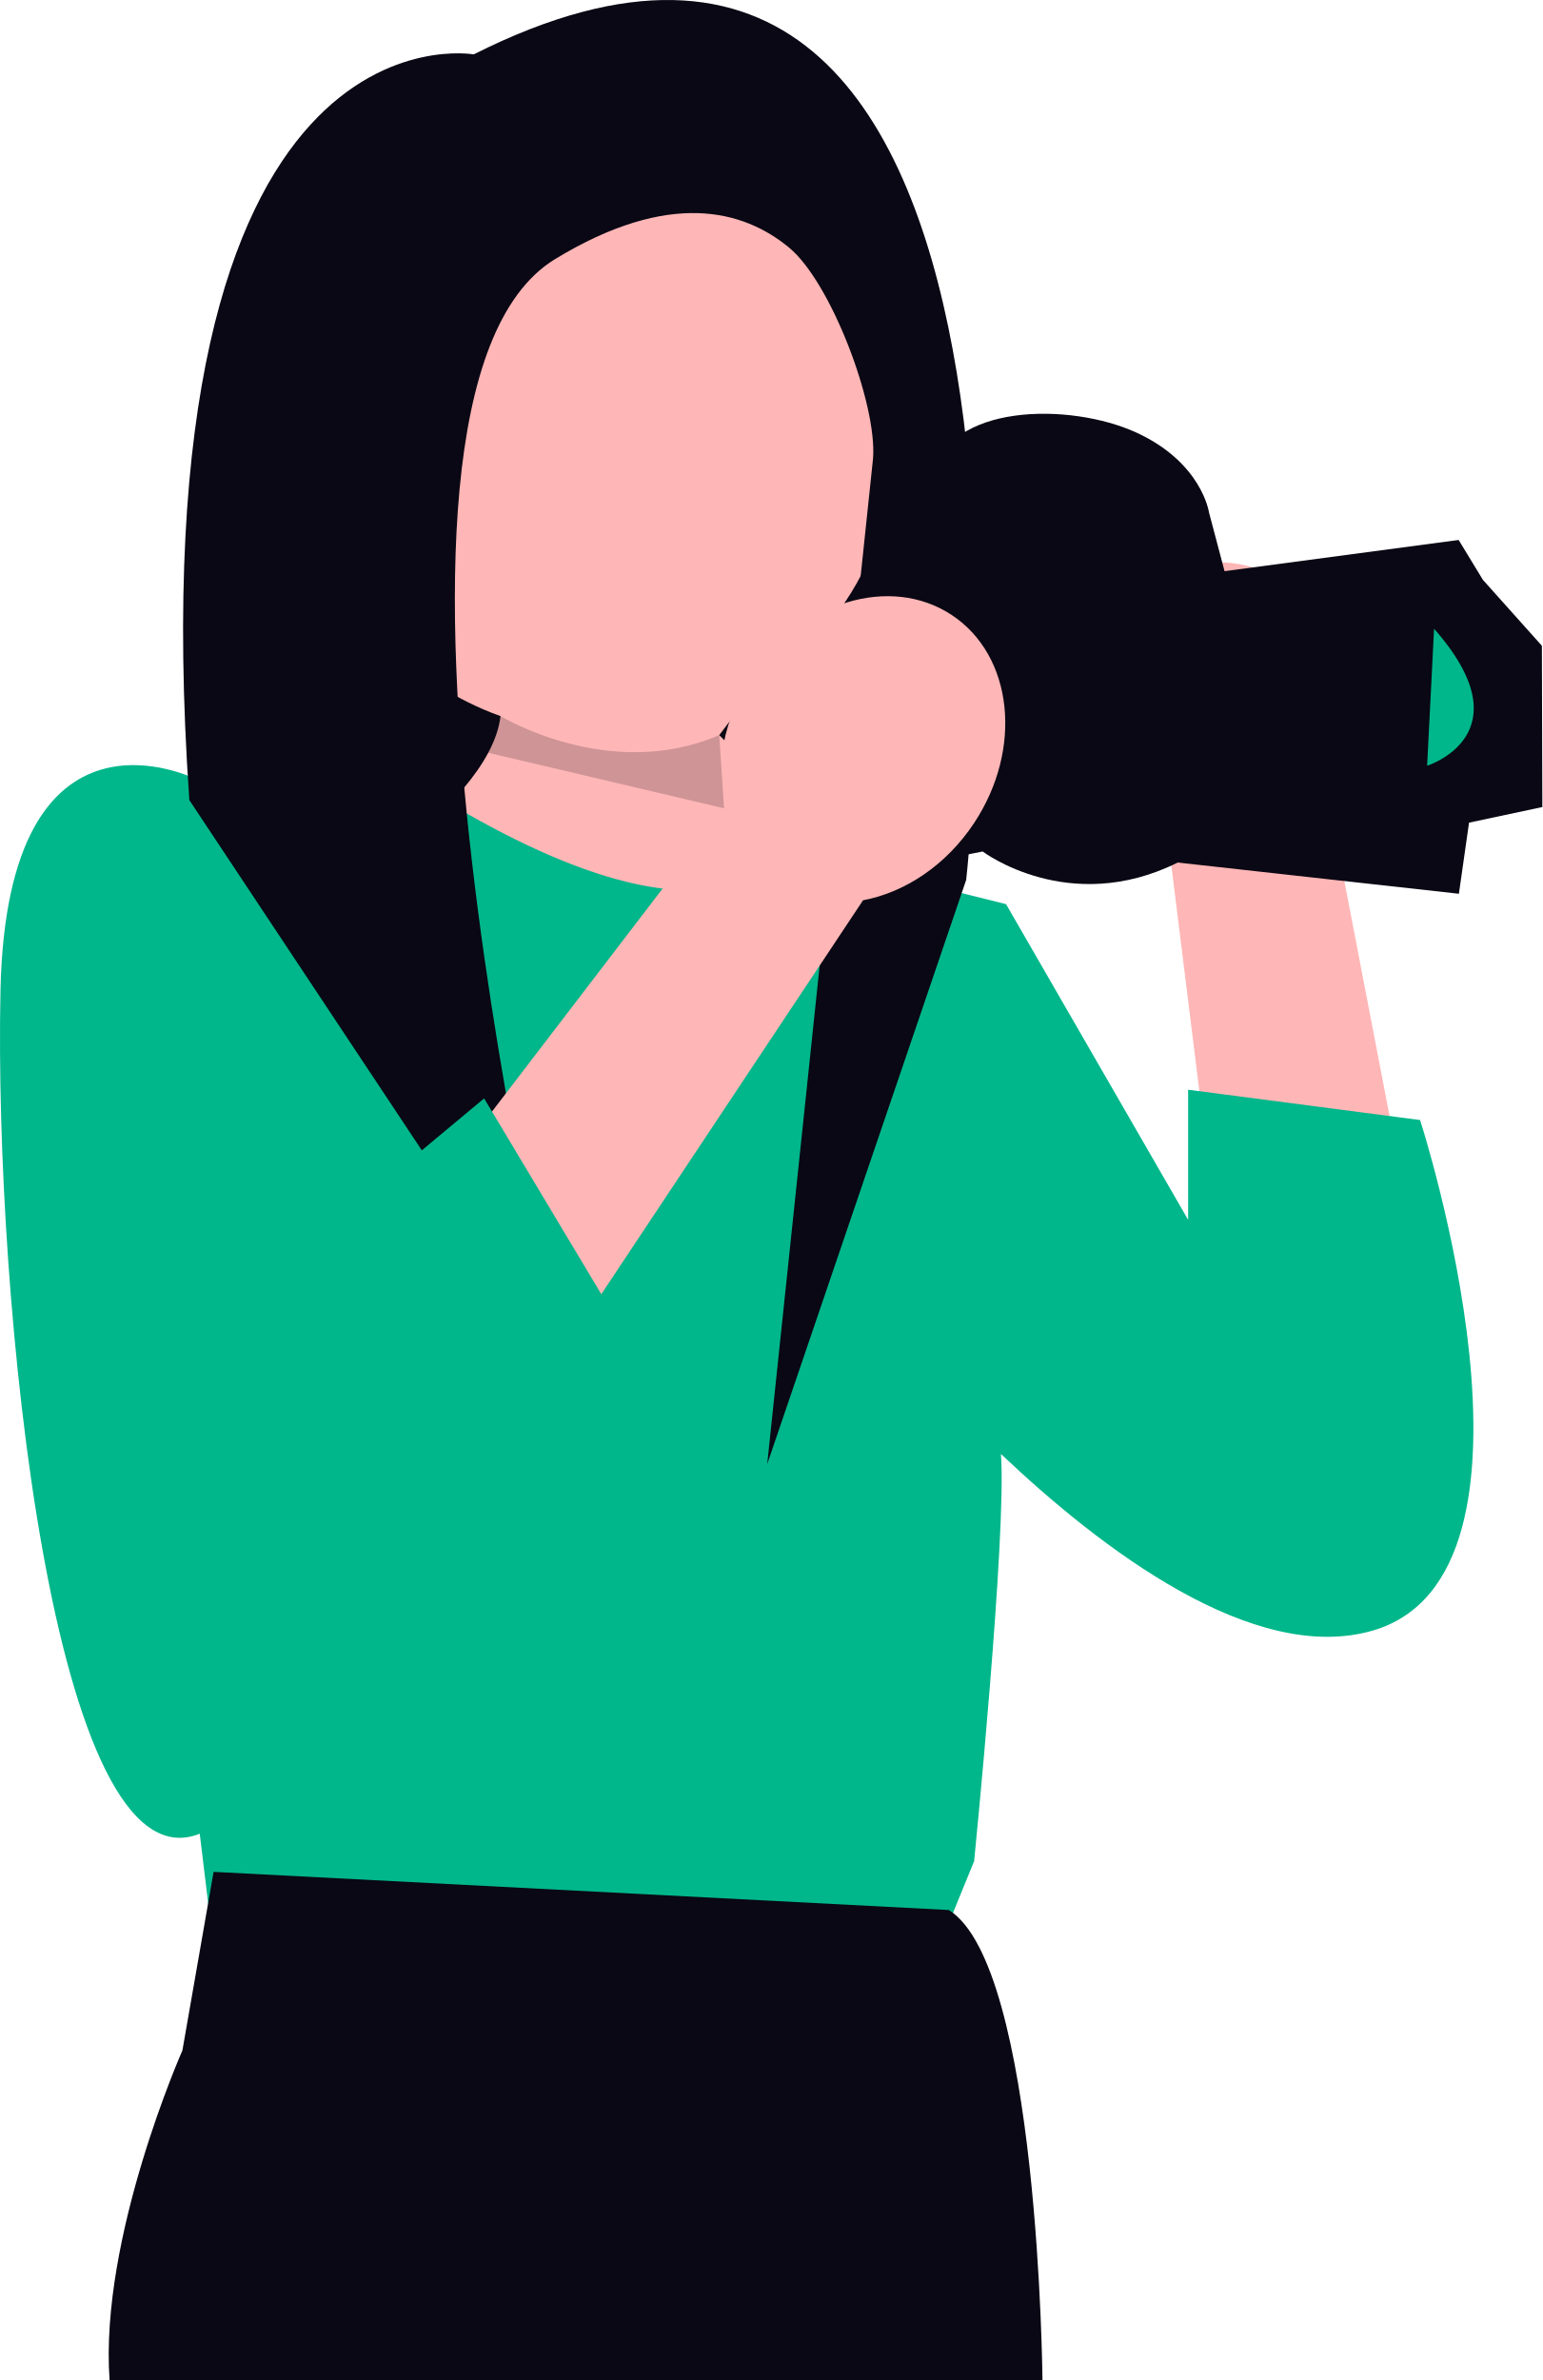
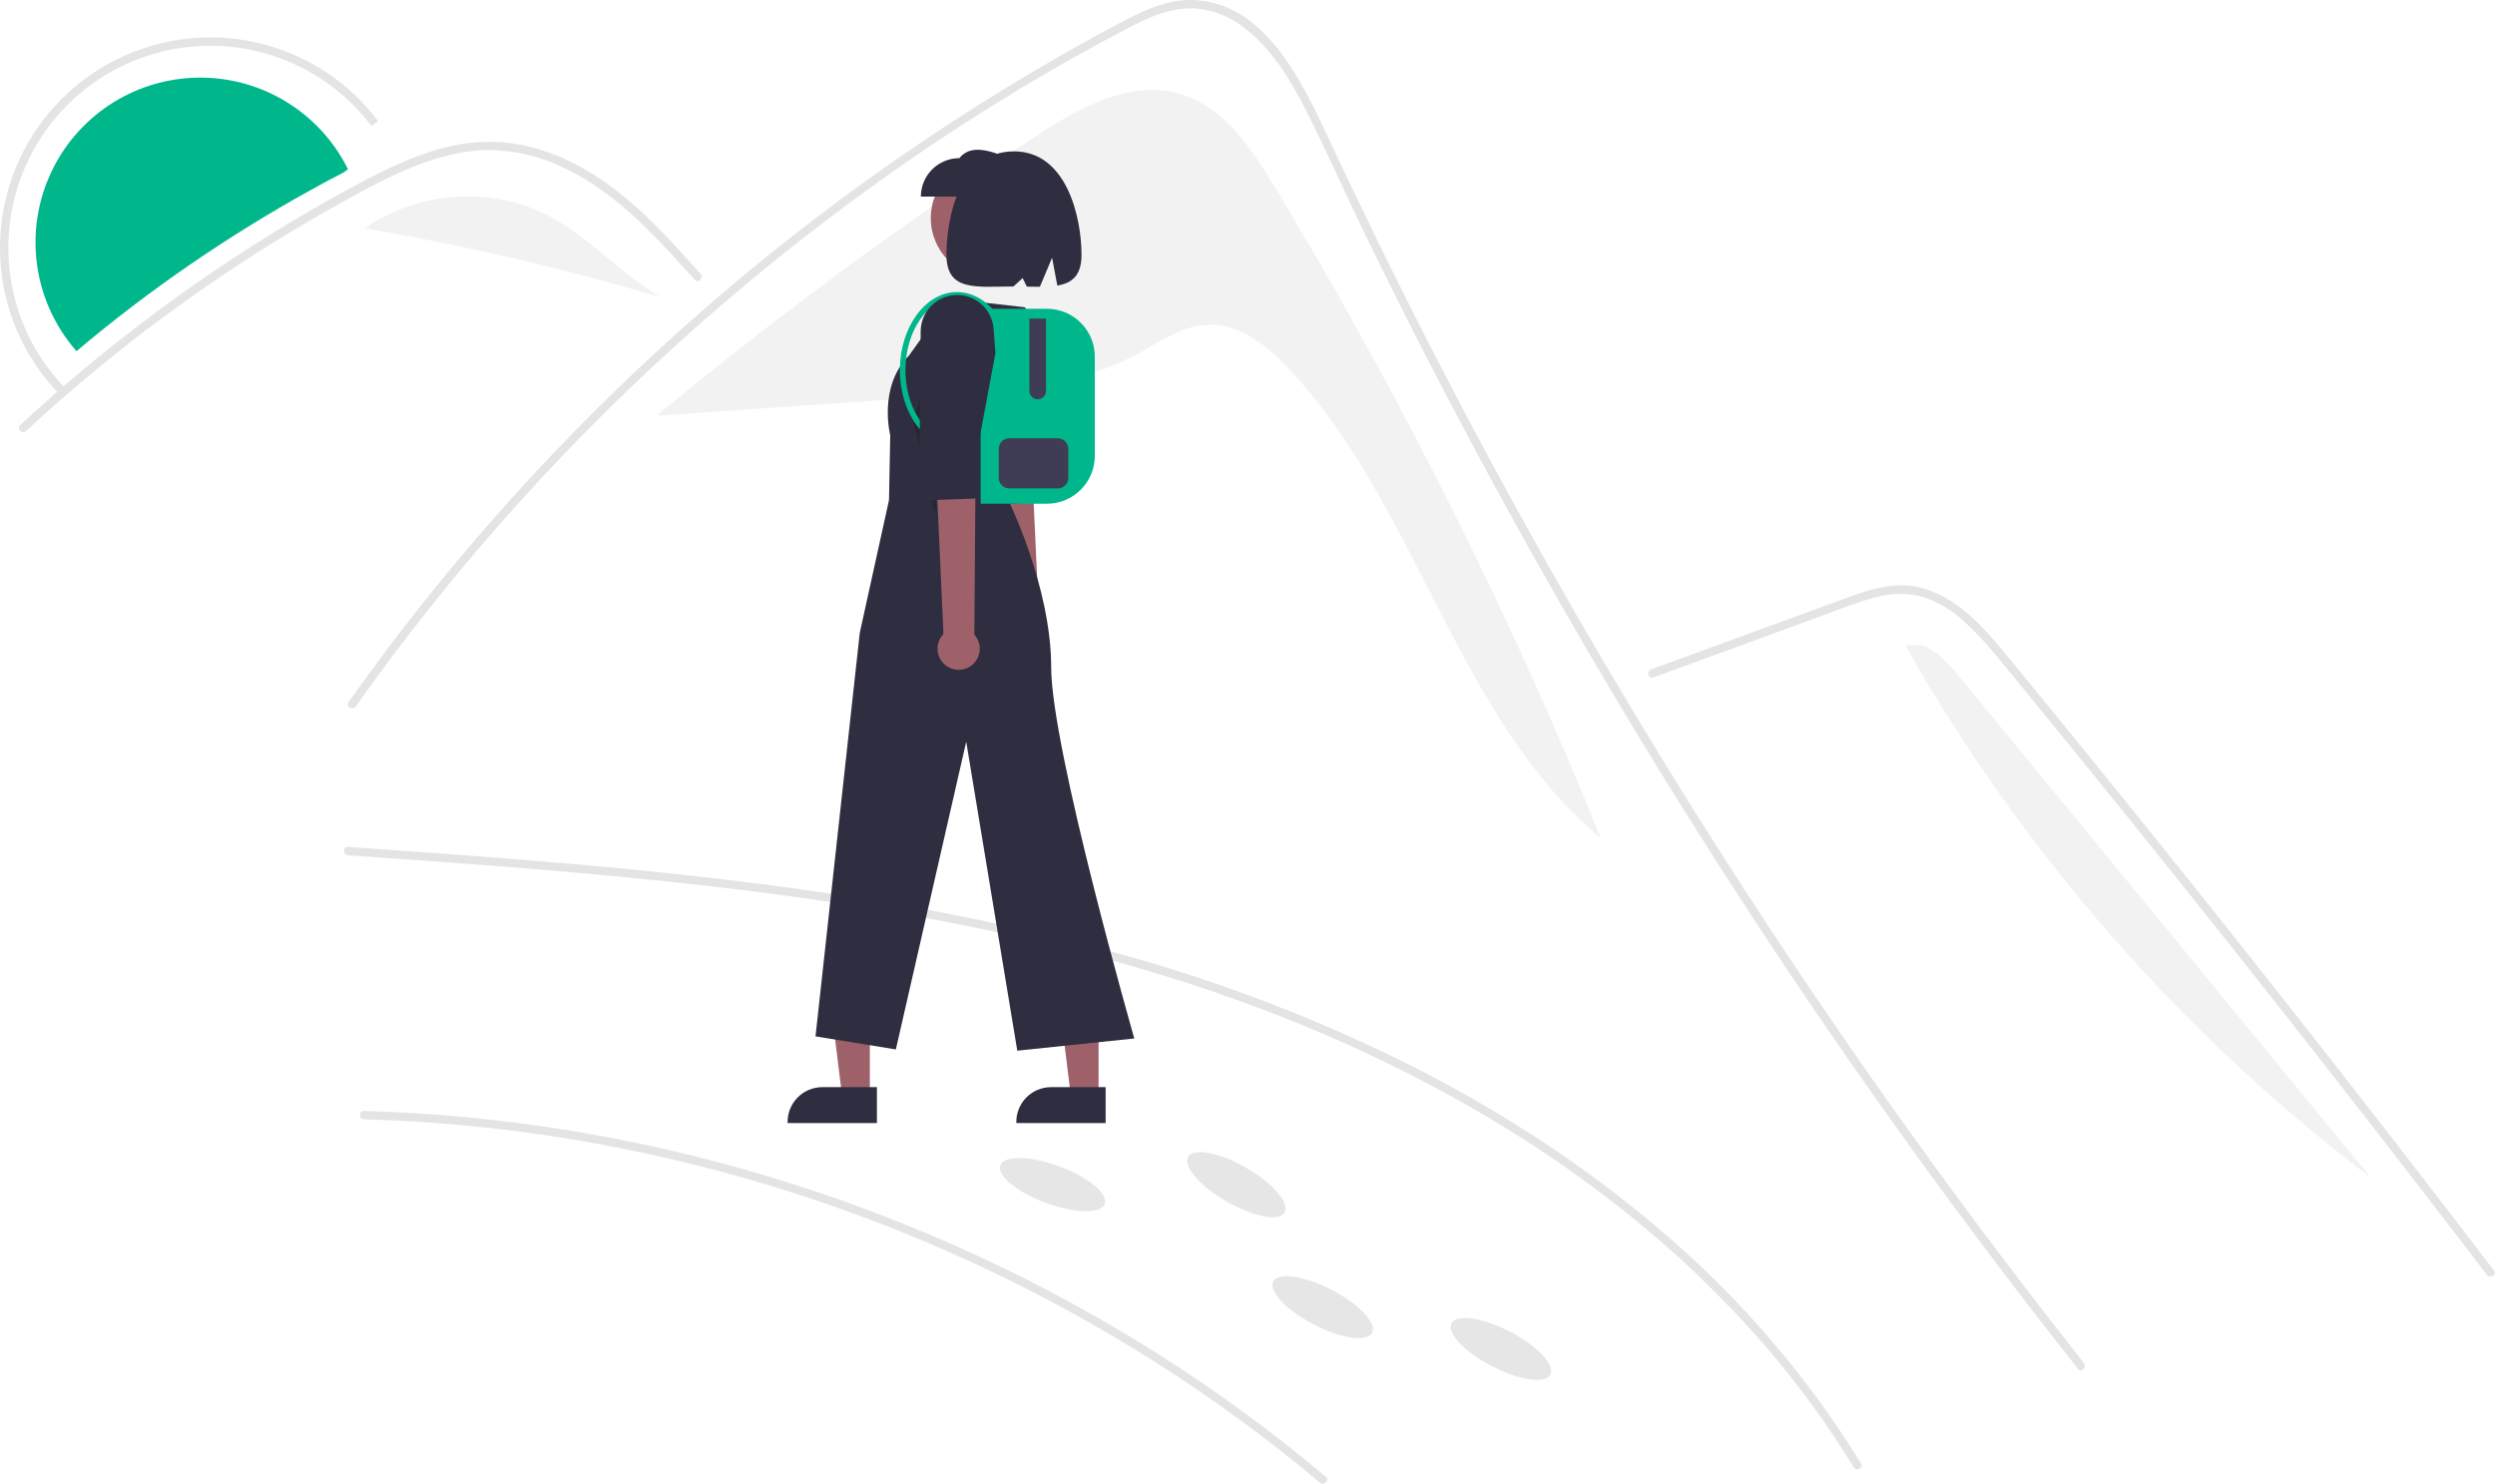
- <svg xmlns="http://www.w3.org/2000/svg" width="483.947" height="746.689" viewBox="0 0 483.947 746.689" role="img" artist="Katerina Limpitsouni" source="https://undraw.co/">
-   <rect x="120.298" y="145.142" width="168.875" height="202.096" fill="#090814" />
-   <path d="M98.108,159.633c-12.341-49.712,17.954-100.015,67.666-112.356,49.712-12.341,100.016,17.954,112.357,67.666,10.008,40.316-8.029,81.018-41.72,101.547l-10.736,14.144,63.141,63.007-92.343,79.309-104.651-84.083s61.782-34.126,65.226-64.201c-28.291-10.09-51.161-33.696-58.94-65.033Z" fill="#ffb6b6" />
-   <path d="M418.744,260.424l35.927,186.674-62.842,20.069-24.426-196.749c-11.152-7.27-19.888-20.045-22.937-35.71-5.336-27.41,8.728-53.209,31.412-57.625,22.684-4.416,45.398,14.225,50.734,41.635,3.049,15.665-.257,30.785-7.867,41.707Z" fill="#ffb6b6" />
-   <path d="M445.59,351.392l-72.785-9.507v40.807l-57.13-99.025-69.699-17.393s-19.111,39.307-112.028-18.517l-72.364-3.265S2.18,214.379.151,310.817c-2.029,96.439,16.336,283.031,62.522,264.483l4.353,35.91,225.798,4.116,12.836-31.431s10.293-102.867,8.408-127.738c31.625,29.995,79.16,66.06,116.41,55.485,61.385-17.426,15.111-160.25,15.111-160.25Z" fill="#00b78b" />
-   <path d="M67.025,587.27l-9.794,56.041s-26.044,58.688-22.852,103.377h292.721s-1.09-129.877-29.381-147.449l-230.695-11.97Z" fill="#090814" />
-   <path d="M148.639,17.063S41.794-2.108,59.408,251.022l116.259,175.118s-73.141-301.278-1.455-344.874c35.843-21.798,59.103-15.405,73.402-3.562,13.127,10.872,27.591,49.057,26.333,66.055l-33.221,315.603,62.436-183.311S343.452-81.06,148.639,17.063Z" fill="#090814" />
-   <path d="M271.178,208.817l-30.587,71.586,67.746-13.258s27.046,20.466,61.204,3.464l88.221,9.794,3.187-22.308,22.999-4.897-.147-50.6-18.499-20.675-7.617-12.514-73.452,9.794-4.897-18.499s-2.241-15.613-22.852-25.028c-20.61-9.415-59.347-9.356-64.203,14.146-4.855,23.502-21.101,58.996-21.101,58.996Z" fill="#090814" />
-   <path d="M270.803,282.448l-105.218,158.326-58.888-29.733,120.483-157.451c-2.859-13.002-.135-28.237,8.67-41.547,15.406-23.29,43.52-31.833,62.795-19.083,19.274,12.75,22.41,41.966,7.003,65.256-8.805,13.31-21.761,21.777-34.844,24.232Z" fill="#ffb6b6" />
-   <path d="M14.196,360.931s67.621,167.185,119.208,139.284c51.587-27.901,64.747-78.349,64.747-78.349l-46.248-77.261-29.381,24.484-37.542-74.54" fill="#00b78b" />
-   <path d="M157.048,224.665s34.198,20.864,68.627,5.968l1.505,22.956-73.982-17.425,3.85-11.499Z" fill="#090814" opacity=".2" />
-   <path d="M449.974,197.249l-2.176,42.983s31.413-9.804,2.176-42.983Z" fill="#00b78b" />
+ <svg xmlns="http://www.w3.org/2000/svg" width="895.929" height="532.793" viewBox="0 0 895.929 532.793" role="img" artist="Katerina Limpitsouni" source="https://undraw.co/">
+   <path d="M609.574,250.425c-8.366-13.837-18.279-28.61-33.804-33.128-17.979-5.232-36.448,5.162-52.114,15.418a1518.606,1518.606,0,0,0-135.147,99.575l.047.537q50.424-3.477,100.849-6.955c24.288-1.675,49.41-3.581,70.873-15.07,8.145-4.36,16.084-10.184,25.313-10.59,11.467-.504,21.465,7.504,29.322,15.871,46.477,49.492,59.927,125.177,112.07,168.66A1654.786,1654.786,0,0,0,609.574,250.425Z" transform="translate(-152.0356 -183.6036)" fill="#f2f2f2" />
+   <path d="M277,244.395c-.547.394-1.094.789-1.64,1.175-4.026,2.026-7.98,4.187-11.915,6.366q-11.082,6.132-21.876,12.803-21.477,13.274-41.609,28.573-10.436,7.935-20.442,16.389c-.484-.529-.95-1.076-1.407-1.632-.108-.135-.224-.269-.323-.412a59.179,59.179,0,1,1,97.958-65.664c.063.108.126.224.179.332Q276.489,243.346,277,244.395Z" transform="translate(-152.0356 -183.6036)" fill="#00b78b" />
+   <path d="M282.749,585.549a546.939,546.939,0,0,1,72.657,6.853,564.487,564.487,0,0,1,204.104,75.736,547.257,547.257,0,0,1,59.584,42.167q3.477,2.83,6.906,5.717c1.469,1.235,3.601-.877,2.121-2.121a553.001,553.001,0,0,0-59.249-43.455,562.436,562.436,0,0,0-64.376-35.232,571.35,571.35,0,0,0-68.49-26.673,563.482,563.482,0,0,0-71.253-17.576,553.19,553.19,0,0,0-72.756-8.088q-4.623-.204-9.248-.328c-1.931-.053-1.93,2.947,0,3Z" transform="translate(-152.0356 -183.6036)" fill="#e4e4e4" />
+   <path d="M276.995,490.724c43.579,3.048,87.174,6.147,130.58,11.159,43.45,5.017,86.748,11.985,129.17,22.753C574.248,534.154,610.988,546.687,645.952,563.324c32.69,15.554,63.876,34.524,92.029,57.33,27.759,22.488,52.579,48.738,72.435,78.486q3.753,5.622,7.266,11.397c1.004,1.646,3.6.14,2.59-1.514a350.705,350.705,0,0,0-69.843-81.83c-27.416-23.791-58.033-43.773-90.349-60.245A571.836,571.836,0,0,0,554.354,526.225C512.127,514.408,468.875,506.643,425.414,501.056c-43.85-5.637-87.946-9.054-132.034-12.181q-8.192-.581-16.385-1.152c-1.927-.135-1.918,2.866,0,3Z" transform="translate(-152.0356 -183.6036)" fill="#e4e4e4" />
+   <path d="M898.264,675.208q-7.709-9.735-15.31-19.56Q821.034,575.563,766.554,490.068q-37.005-58.065-70.34-118.36-15.87-28.665-30.87-57.78-11.64-22.575-22.76-45.42c-2.12-4.35-4.18-8.72-6.23-13.1-4.83-10.3-9.57-20.65-14.66-30.81-5.8-11.58-12.86-23.72-23.51-31.5a32.076,32.076,0,0,0-16.71-6.43c-8.67-.56-16.67,3.02-24.19,6.93-55.02,28.69-106.53,64.66-153.12,105.59a797.156,797.156,0,0,0-124.4,138.09c-1.1,1.57-3.7.07-2.59-1.51q6.555-9.27,13.37-18.34a801.562,801.562,0,0,1,204.64-190.88q19.906-12.9,40.56-24.59c6.94-3.93,13.91-7.81,21-11.45,6.95-3.57,14.33-6.78,22.27-6.9,27.02-.42,41.01,30.18,50.62,50.77q4.53,9.72,9.17,19.38,17.535,36.675,36.42,72.68,11.655,22.23,23.82,44.2,37.86,68.415,80.48,134.06,56.46,86.955,120.86,168.39C901.564,674.588,899.455,676.728,898.264,675.208Z" transform="translate(-152.0356 -183.6036)" fill="#e4e4e4" />
+   <path d="M401.494,284.078c-1.57-1.75-3.13-3.5-4.71-5.25-12.46-13.78-25.83-27.4-42.94-35.3a62.298,62.298,0,0,0-26.1-6.05c-9.34.03-18.47,2.48-27.1,5.91-4.08,1.63-8.07,3.48-12,5.45-4.49,2.26-8.9,4.67-13.29,7.1q-12.36,6.84-24.4,14.28-23.955,14.805-46.41,31.87-11.64,8.85-22.8,18.28-10.38,8.76-20.34,17.99c-1.42,1.31-3.54-.81-2.12-2.12,1.75-1.63,3.52-3.25,5.29-4.85q7.5-6.78,15.24-13.3,14.115-11.91,28.96-22.9,23.085-17.1,47.76-31.88,12.33-7.38,25-14.14c2.55-1.36,5.13-2.69,7.74-3.95a123.389,123.389,0,0,1,18.4-7.49,65.457,65.457,0,0,1,27.79-2.73,72.352,72.352,0,0,1,25.64,8.87c16.8,9.39,29.83,23.91,42.51,38.08C404.894,283.388,402.784,285.518,401.494,284.078Z" transform="translate(-152.0356 -183.6036)" fill="#e4e4e4" />
+   <path d="M745.717,426.875l40.257-14.724,19.988-7.311c6.51-2.381,13.004-5.091,19.733-6.796,5.95-1.507,11.995-1.754,17.861.228a41.165,41.165,0,0,1,13.931,8.636,113.053,113.053,0,0,1,11.426,12.203c4.352,5.23,8.639,10.514,12.946,15.781q26.661,32.606,52.974,65.495,26.312,32.888,52.272,66.056,26.024,33.249,51.69,66.776,3.144,4.107,6.283,8.219c1.156,1.514,3.763.021,2.59-1.514q-25.855-33.864-52.071-67.451-26.28-33.667-52.923-67.049-26.643-33.381-53.646-66.472-6.727-8.244-13.477-16.47c-3.796-4.626-7.548-9.302-11.711-13.607-7.642-7.903-17.189-14.888-28.617-15.077-6.719-.111-13.222,2.021-19.465,4.279-6.73,2.435-13.444,4.915-20.165,7.373l-40.538,14.827-10.135,3.707c-1.798.658-1.022,3.558.798,2.893Z" transform="translate(-152.0356 -183.6036)" fill="#e4e4e4" />
+   <path d="M287.818,227.059l-2.393,1.809a72.508,72.508,0,0,0-129.938,51.711,71.764,71.764,0,0,0,20.326,42.764l-2.139,2.104a74.736,74.736,0,0,1-21.169-44.535,75.508,75.508,0,0,1,135.313-53.853Z" transform="translate(-152.0356 -183.6036)" fill="#e4e4e4" />
+   <path d="M516.803,419.172a6.871,6.871,0,0,1-1.636-10.408l-8.929-89.601,14.91.989,4.13,88.23a6.908,6.908,0,0,1-8.475,10.79Z" transform="translate(-152.0356 -183.6036)" fill="#9e616a" />
+   <path d="M527.187,315.844l-3.909,29.709.543,18.208-16.398,1.501-3.287-15.144-1.811-40.092a11.964,11.964,0,0,1,10.57-12.424h0a11.964,11.964,0,0,1,13.243,10.315Z" transform="translate(-152.0356 -183.6036)" fill="#2f2e41" />
+   <polygon points="312.353 393.642 302.406 393.642 297.674 355.274 312.355 355.275 312.353 393.642" fill="#9e616a" />
+   <path d="M466.926,586.888l-32.074-.001v-.406a12.485,12.485,0,0,1,12.484-12.484h.001l19.59.001Z" transform="translate(-152.0356 -183.6036)" fill="#2f2e41" />
+   <polygon points="394.489 393.642 384.542 393.642 379.809 355.274 394.49 355.275 394.489 393.642" fill="#9e616a" />
+   <path d="M549.061,586.888l-32.074-.001v-.406a12.485,12.485,0,0,1,12.484-12.484h.001l19.59.001Z" transform="translate(-152.0356 -183.6036)" fill="#2f2e41" />
+   <circle cx="355.808" cy="78.311" r="21.566" fill="#9e616a" />
+   <path d="M505.057,292.236l14.967,1.71,0,0A39.827,39.827,0,0,1,525.116,329.91l-11.293,32.669s15.677,31.427,15.677,60.606,29.855,133.332,29.855,133.332l-42.024,4.384L498.994,449.948,473.726,560.453,444.879,555.757,460.767,410.873l10.499-47.688.447-23.256s-4.464-17.45,6.708-28.623L492.062,292.298Z" transform="translate(-152.0356 -183.6036)" fill="#2f2e41" />
+   <path d="M482.704,254.212h31.691v-13.814c-6.956-2.763-13.762-5.114-17.877,0a13.814,13.814,0,0,0-13.814,13.814Z" transform="translate(-152.0356 -183.6036)" fill="#2f2e41" />
+   <path d="M516.149,237.96c18.945,0,24.248,23.747,24.248,37.145,0,7.471-3.379,10.144-8.689,11.048l-1.875-10.001L525.442,286.583c-1.491.007-3.058-.021-4.683-.052l-1.489-3.066-3.321,3.011c-13.299.02-24.048,1.958-24.048-11.372C491.901,261.708,496.552,237.96,516.149,237.96Z" transform="translate(-152.0356 -183.6036)" fill="#2f2e41" />
+   <polygon points="336.096 185.524 335.295 150.737 333.17 135.294 327.917 150.592 336.096 185.524" opacity="0.2" />
+   <path d="M527.989,364.488H504.174v-70h23.815A17.204,17.204,0,0,1,545.174,311.673v35.63A17.204,17.204,0,0,1,527.989,364.488Z" transform="translate(-152.0356 -183.6036)" fill="#00b78b" />
+   <path d="M524.674,326.988a3.003,3.003,0,0,1-3-3v-26h6v26A3.003,3.003,0,0,1,524.674,326.988Z" transform="translate(-152.0356 -183.6036)" fill="#3f3d56" />
+   <path d="M531.887,358.988H514.462a3.792,3.792,0,0,1-3.787-3.788v-10.425a3.792,3.792,0,0,1,3.787-3.788h17.425a3.792,3.792,0,0,1,3.787,3.788v10.425A3.792,3.792,0,0,1,531.887,358.988Z" transform="translate(-152.0356 -183.6036)" fill="#3f3d56" />
+   <path d="M482.271,337.695c-4.51-5.321-7.097-13.051-7.097-21.207,0-15.439,9.196-28,20.5-28,6.069,0,11.786,3.627,15.686,9.951l-1.702,1.05c-3.528-5.72-8.625-9-13.984-9-10.201,0-18.5,11.664-18.5,26,0,7.69,2.414,14.948,6.623,19.914Z" transform="translate(-152.0356 -183.6036)" fill="#00b78b" />
+   <path d="M491.992,422.793a7.528,7.528,0,0,1-1.171-11.484L486.378,312.749l16.253,1.969-.726,96.774a7.569,7.569,0,0,1-9.913,11.301Z" transform="translate(-152.0356 -183.6036)" fill="#9e616a" />
+   <path d="M509.496,310.363,503.453,342.634l-.489,19.953-18.03.668-2.695-16.764.402-43.971a13.109,13.109,0,0,1,12.303-12.964l0,0a13.109,13.109,0,0,1,13.875,12.073Z" transform="translate(-152.0356 -183.6036)" fill="#2f2e41" />
+   <ellipse cx="530" cy="609" rx="7" ry="20" transform="translate(-376.9449 711.5657) rotate(-69.72823)" fill="#e6e6e6" />
+   <ellipse cx="596" cy="609" rx="7" ry="20" transform="translate(-381.4451 637.0475) rotate(-60)" fill="#e6e6e6" />
+   <ellipse cx="627" cy="653" rx="7" ry="20" transform="translate(-393.3557 725.4398) rotate(-62.59298)" fill="#e6e6e6" />
+   <ellipse cx="691" cy="668" rx="7" ry="20" transform="translate(-372.1318 790.3517) rotate(-62.59298)" fill="#e6e6e6" />
+   <path d="M348.546,260.867c-20.458-10.514-46.656-8.455-65.455,4.681a933.585,933.585,0,0,1,106.215,24.79C374.817,281.847,363.483,268.544,348.546,260.867Z" transform="translate(-152.0356 -183.6036)" fill="#f2f2f2" />
+   <path d="M282.89,265.512l-3.938,3.201c1.332-1.12,2.717-2.171,4.14-3.165C283.024,265.537,282.957,265.524,282.89,265.512Z" transform="translate(-152.0356 -183.6036)" fill="#f2f2f2" />
+   <path d="M855.971,427.023c-3.963-4.824-8.247-9.874-14.175-11.834l-5.534.218a627.704,627.704,0,0,0,167.189,191.136Q929.711,516.783,855.971,427.023Z" transform="translate(-152.0356 -183.6036)" fill="#f2f2f2" />
</svg>
